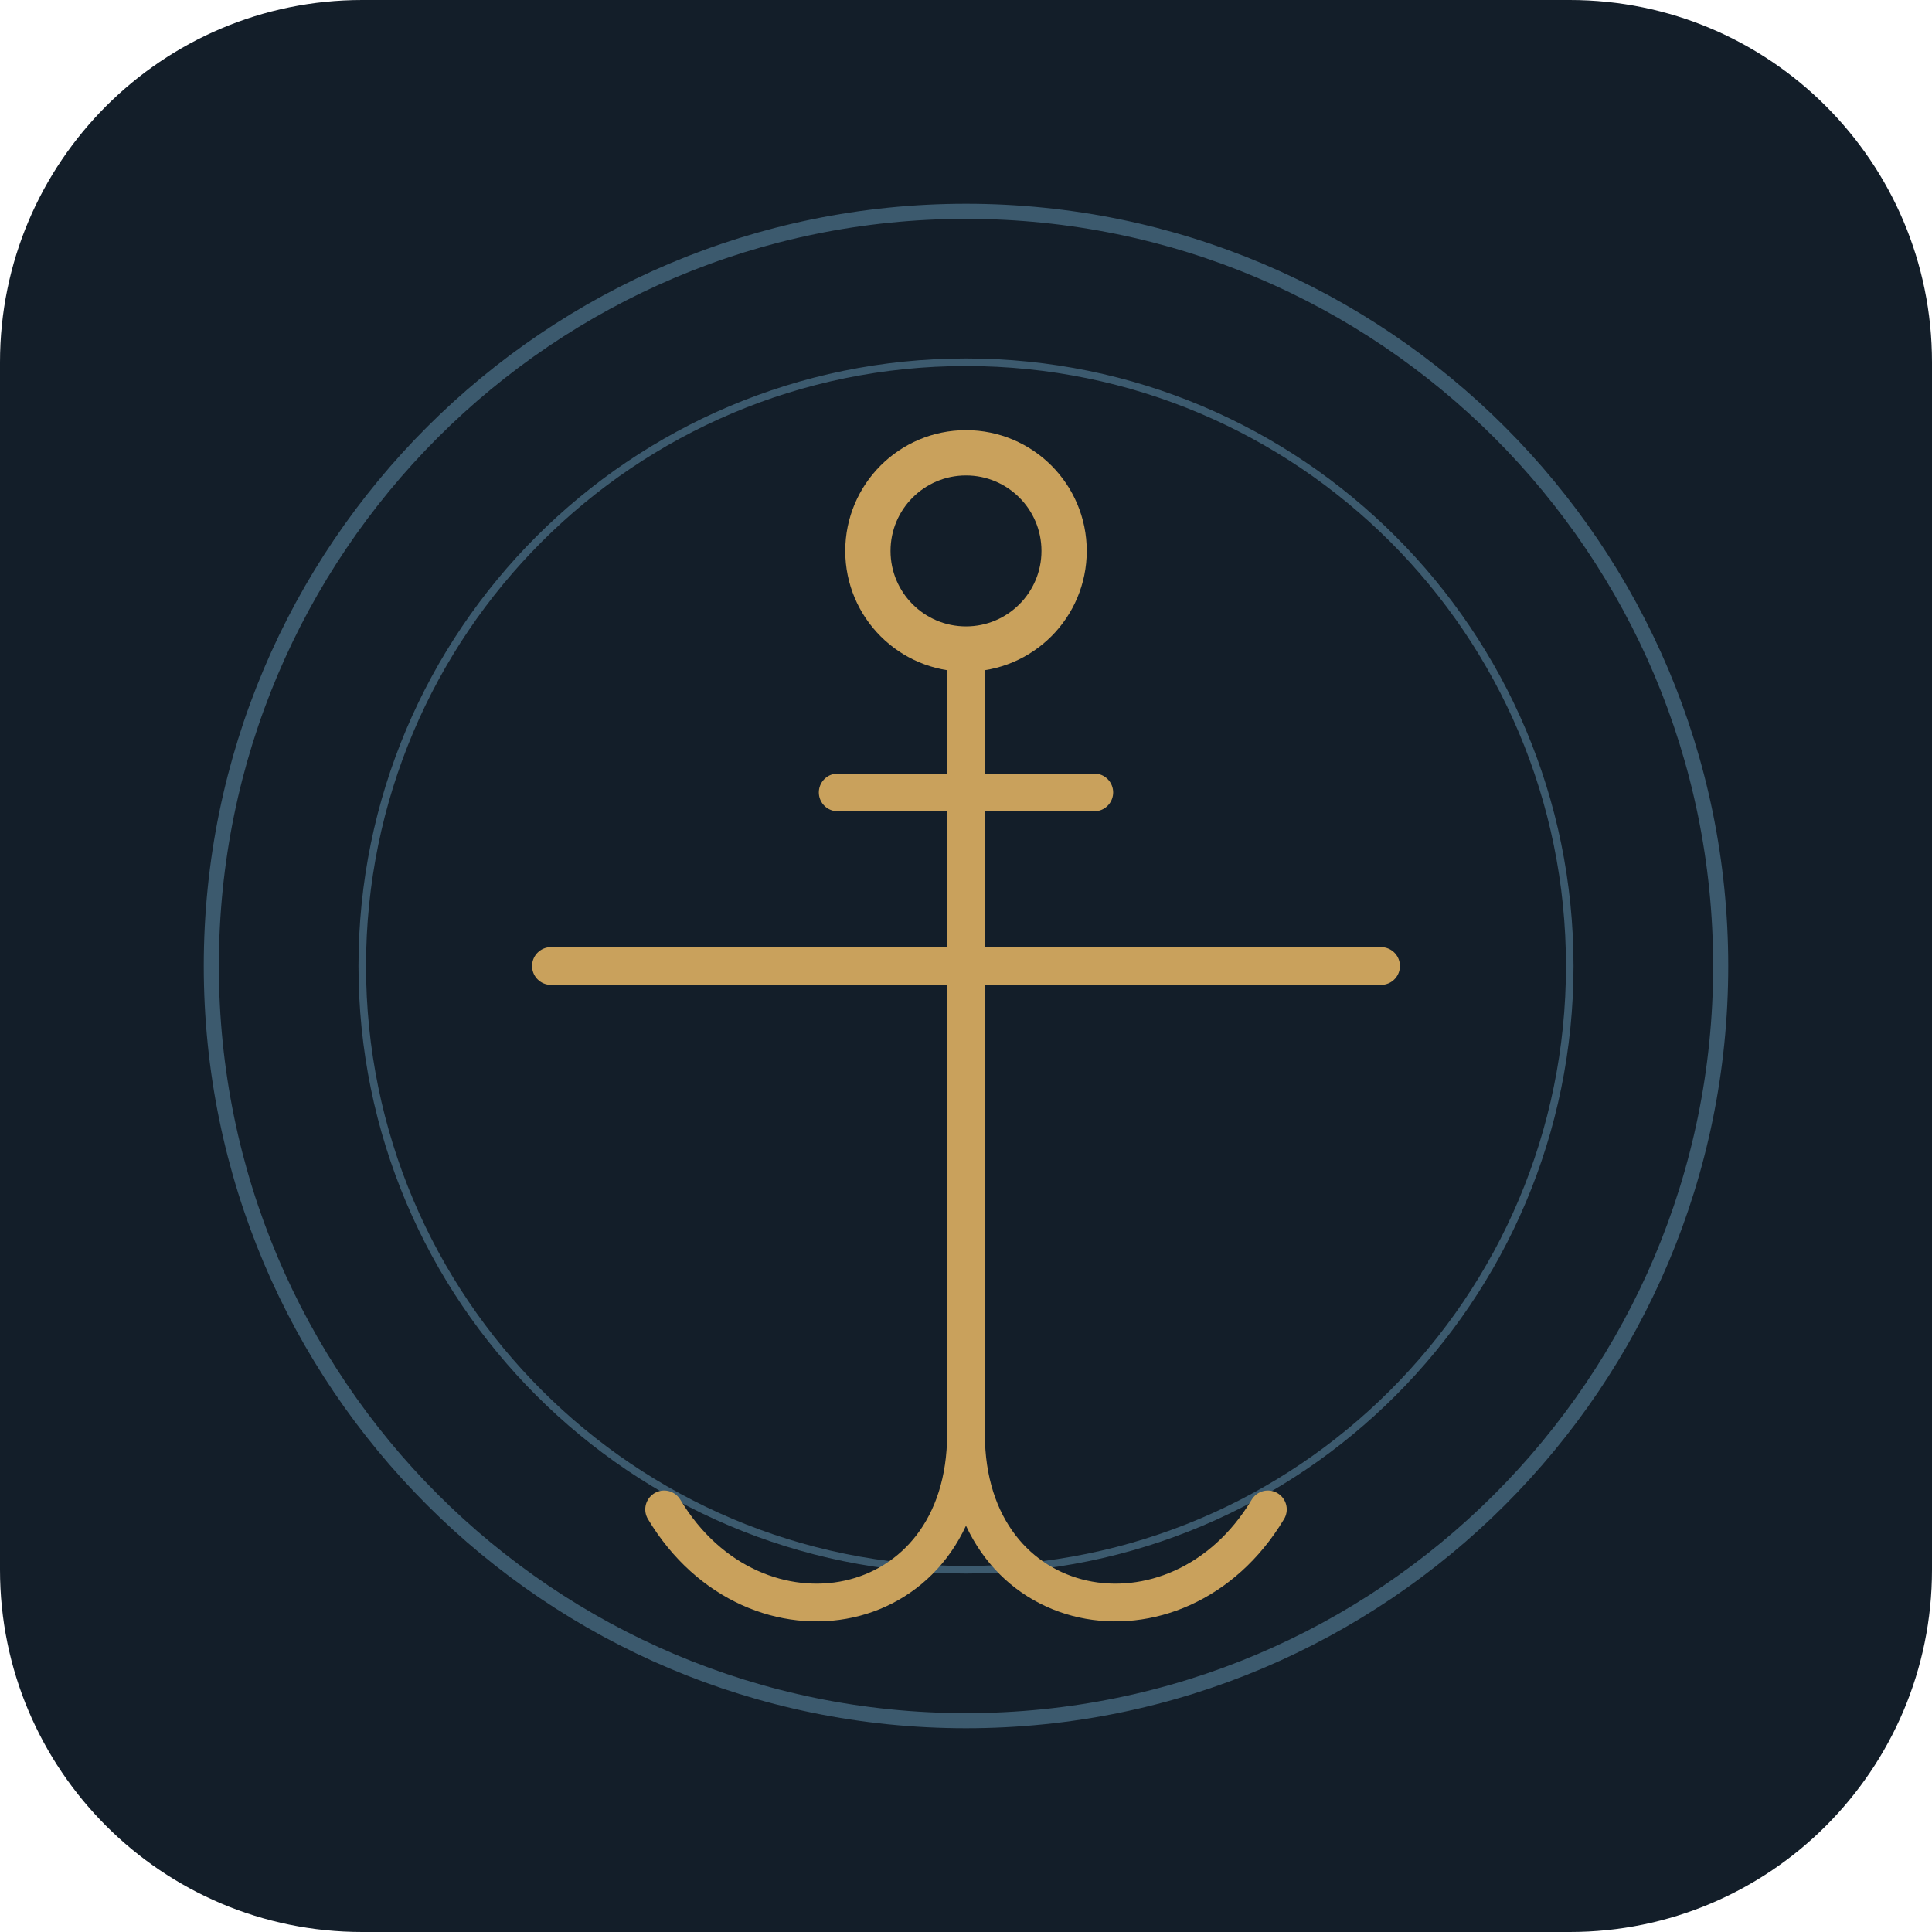
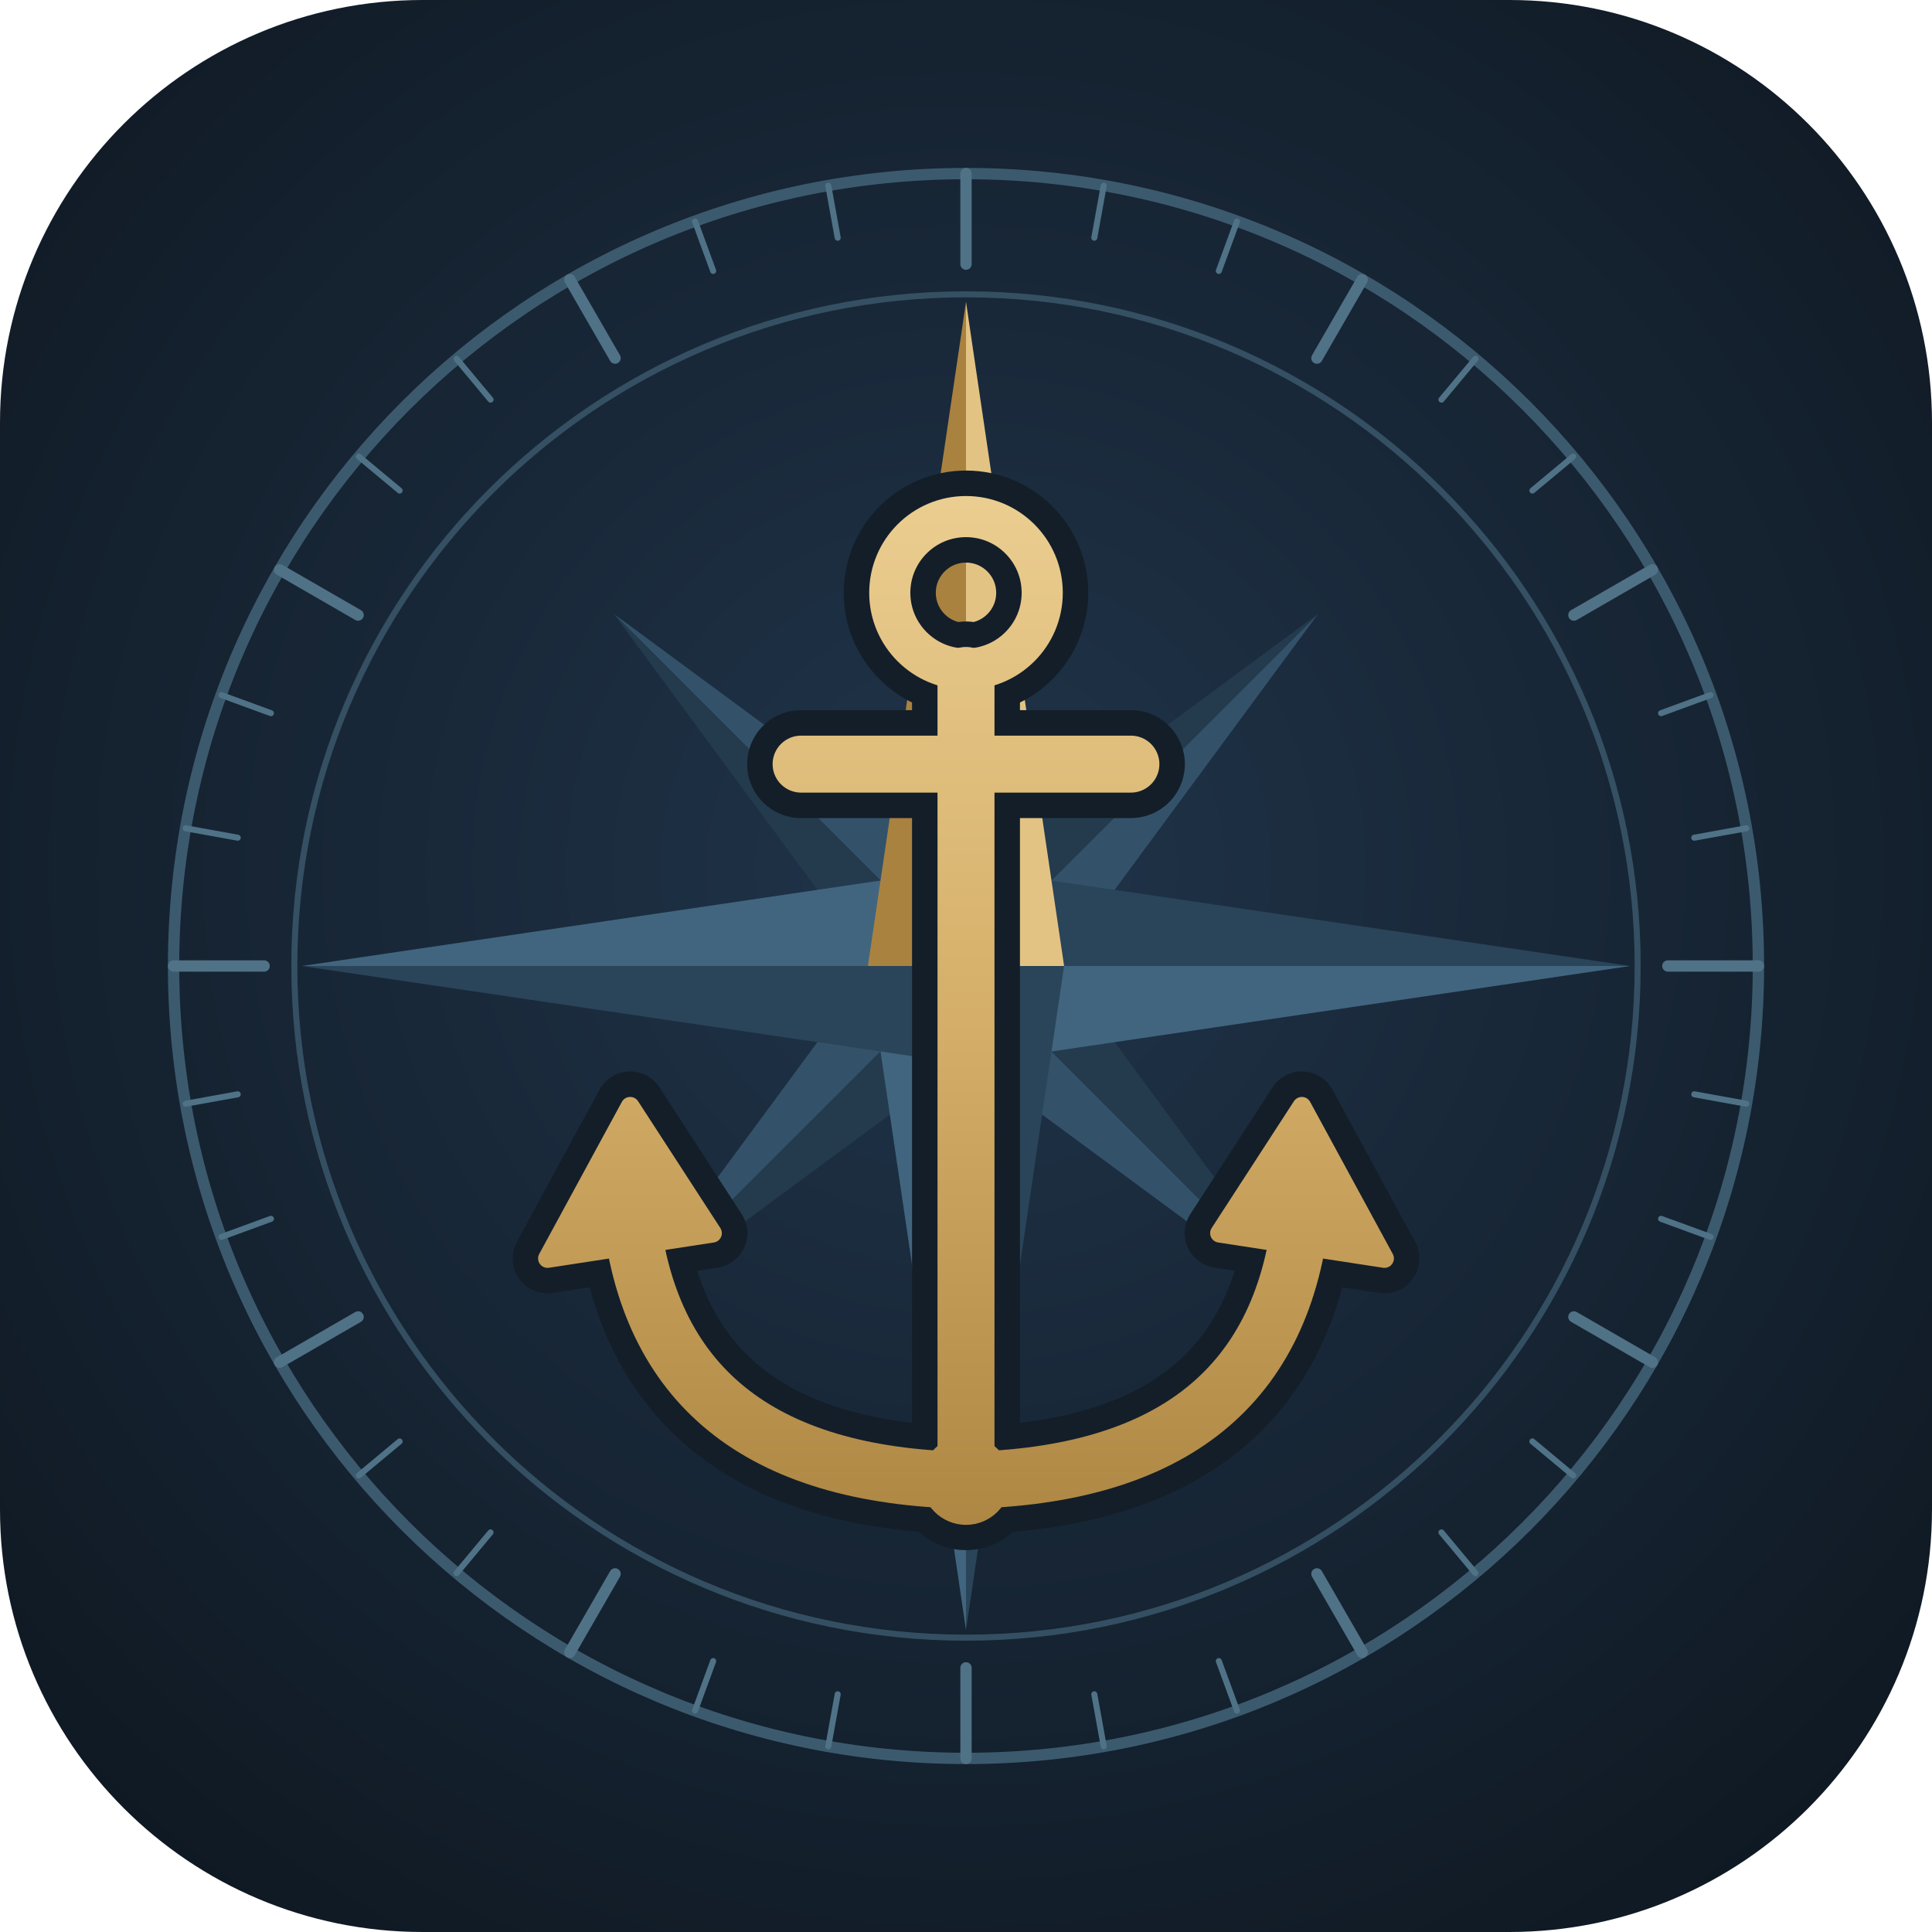
<svg xmlns="http://www.w3.org/2000/svg" viewBox="0 0 512 512">
-   <rect width="512" height="512" rx="96" fill="#131E29" />
-   <circle cx="256" cy="256" r="200" fill="none" stroke="#3C5A6E" stroke-width="4" />
-   <circle cx="256" cy="256" r="160" fill="none" stroke="#3C5A6E" stroke-width="2" />
-   <g stroke="#C9A15C" stroke-width="10" stroke-linecap="round" fill="none">
-     <circle cx="256" cy="146" r="26" fill="none" stroke-width="12" />
-     <line x1="256" y1="172" x2="256" y2="380" />
-     <line x1="146" y1="256" x2="366" y2="256" />
-     <path d="M256 380 C 256 430, 200 440, 176 400" />
-     <path d="M256 380 C 256 430, 312 440, 336 400" />
-     <line x1="222" y1="210" x2="290" y2="210" />
+   <defs>
+     <radialGradient id="bg" cx="50%" cy="45%" r="70%">
+       <stop offset="0" stop-color="#20344A" />
+       <stop offset="1" stop-color="#0E1720" />
+     </radialGradient>
+     <linearGradient id="brass" gradientUnits="userSpaceOnUse" x1="0" y1="96" x2="0" y2="420">
+       <stop offset="0" stop-color="#F0D59A" />
+       <stop offset="0.55" stop-color="#D4AE68" />
+       <stop offset="1" stop-color="#A9823F" />
+     </linearGradient>
+   </defs>
+   <rect width="512" height="512" rx="112" fill="url(#bg)" />
+   <circle cx="256" cy="256" r="210.0" fill="none" stroke="#3C5A6E" stroke-width="3.0" />
+   <circle cx="256" cy="256" r="178.0" fill="none" stroke="#3C5A6E" stroke-width="1.6" opacity="0.8" />
+   <line x1="256.0" y1="46.0" x2="256.0" y2="70.0" stroke="#4F7286" stroke-width="3.0" stroke-linecap="round" />
+   <line x1="292.5" y1="49.2" x2="290.0" y2="63.0" stroke="#4F7286" stroke-width="1.6" stroke-linecap="round" />
+   <line x1="327.8" y1="58.7" x2="323.0" y2="71.8" stroke="#4F7286" stroke-width="1.6" stroke-linecap="round" />
+   <line x1="361.0" y1="74.1" x2="349.0" y2="94.9" stroke="#4F7286" stroke-width="3.0" stroke-linecap="round" />
+   <line x1="391.0" y1="95.1" x2="382.0" y2="105.9" stroke="#4F7286" stroke-width="1.6" stroke-linecap="round" />
+   <line x1="416.9" y1="121.0" x2="406.1" y2="130.0" stroke="#4F7286" stroke-width="1.6" stroke-linecap="round" />
+   <line x1="437.9" y1="151.0" x2="417.1" y2="163.0" stroke="#4F7286" stroke-width="3.0" stroke-linecap="round" />
+   <line x1="453.3" y1="184.2" x2="440.2" y2="189.0" stroke="#4F7286" stroke-width="1.6" stroke-linecap="round" />
+   <line x1="462.8" y1="219.5" x2="449.0" y2="222.0" stroke="#4F7286" stroke-width="1.6" stroke-linecap="round" />
+   <line x1="466.0" y1="256.0" x2="442.0" y2="256.0" stroke="#4F7286" stroke-width="3.0" stroke-linecap="round" />
+   <line x1="462.8" y1="292.5" x2="449.0" y2="290.0" stroke="#4F7286" stroke-width="1.6" stroke-linecap="round" />
+   <line x1="453.3" y1="327.8" x2="440.2" y2="323.0" stroke="#4F7286" stroke-width="1.6" stroke-linecap="round" />
+   <line x1="437.9" y1="361.0" x2="417.1" y2="349.0" stroke="#4F7286" stroke-width="3.0" stroke-linecap="round" />
+   <line x1="416.9" y1="391.0" x2="406.1" y2="382.0" stroke="#4F7286" stroke-width="1.6" stroke-linecap="round" />
+   <line x1="391.0" y1="416.9" x2="382.0" y2="406.1" stroke="#4F7286" stroke-width="1.6" stroke-linecap="round" />
+   <line x1="361.0" y1="437.9" x2="349.0" y2="417.1" stroke="#4F7286" stroke-width="3.0" stroke-linecap="round" />
+   <line x1="327.8" y1="453.3" x2="323.0" y2="440.2" stroke="#4F7286" stroke-width="1.6" stroke-linecap="round" />
+   <line x1="292.5" y1="462.8" x2="290.0" y2="449.0" stroke="#4F7286" stroke-width="1.6" stroke-linecap="round" />
+   <line x1="256.0" y1="466.0" x2="256.0" y2="442.0" stroke="#4F7286" stroke-width="3.0" stroke-linecap="round" />
+   <line x1="219.5" y1="462.8" x2="222.0" y2="449.0" stroke="#4F7286" stroke-width="1.6" stroke-linecap="round" />
+   <line x1="184.2" y1="453.3" x2="189.0" y2="440.2" stroke="#4F7286" stroke-width="1.6" stroke-linecap="round" />
+   <line x1="151.0" y1="437.9" x2="163.0" y2="417.1" stroke="#4F7286" stroke-width="3.0" stroke-linecap="round" />
+   <line x1="121.0" y1="416.9" x2="130.0" y2="406.1" stroke="#4F7286" stroke-width="1.6" stroke-linecap="round" />
+   <line x1="95.1" y1="391.0" x2="105.9" y2="382.0" stroke="#4F7286" stroke-width="1.6" stroke-linecap="round" />
+   <line x1="74.1" y1="361.0" x2="94.9" y2="349.0" stroke="#4F7286" stroke-width="3.0" stroke-linecap="round" />
+   <line x1="58.7" y1="327.8" x2="71.8" y2="323.0" stroke="#4F7286" stroke-width="1.6" stroke-linecap="round" />
+   <line x1="49.2" y1="292.5" x2="63.0" y2="290.0" stroke="#4F7286" stroke-width="1.6" stroke-linecap="round" />
+   <line x1="46.0" y1="256.0" x2="70.0" y2="256.0" stroke="#4F7286" stroke-width="3.0" stroke-linecap="round" />
+   <line x1="49.2" y1="219.5" x2="63.0" y2="222.0" stroke="#4F7286" stroke-width="1.6" stroke-linecap="round" />
+   <line x1="58.7" y1="184.2" x2="71.8" y2="189.0" stroke="#4F7286" stroke-width="1.6" stroke-linecap="round" />
+   <line x1="74.1" y1="151.0" x2="94.9" y2="163.0" stroke="#4F7286" stroke-width="3.0" stroke-linecap="round" />
+   <line x1="95.1" y1="121.0" x2="105.9" y2="130.0" stroke="#4F7286" stroke-width="1.6" stroke-linecap="round" />
+   <line x1="121.0" y1="95.1" x2="130.0" y2="105.9" stroke="#4F7286" stroke-width="1.6" stroke-linecap="round" />
+   <line x1="151.0" y1="74.1" x2="163.0" y2="94.9" stroke="#4F7286" stroke-width="3.0" stroke-linecap="round" />
+   <line x1="184.2" y1="58.7" x2="189.0" y2="71.8" stroke="#4F7286" stroke-width="1.6" stroke-linecap="round" />
+   <line x1="219.5" y1="49.2" x2="222.0" y2="63.0" stroke="#4F7286" stroke-width="1.6" stroke-linecap="round" />
+   <polygon points="256,256 349.3,162.7 270.1,270.1" fill="#33526A" />
+   <polygon points="256,256 349.3,162.7 241.9,241.9" fill="#243B4E" />
+   <polygon points="256,256 349.3,349.3 241.9,270.1" fill="#33526A" />
+   <polygon points="256,256 349.3,349.3 270.1,241.9" fill="#243B4E" />
+   <polygon points="256,256 162.7,349.3 241.9,241.9" fill="#33526A" />
+   <polygon points="256,256 162.7,349.3 270.1,270.1" fill="#243B4E" />
+   <polygon points="256,256 162.7,162.7 270.1,241.9" fill="#33526A" />
+   <polygon points="256,256 162.7,162.7 241.9,270.1" fill="#243B4E" />
+   <polygon points="256,256 432.0,256.0 256.0,282.0" fill="#41657F" />
+   <polygon points="256,256 432.0,256.0 256.0,230.0" fill="#2A4559" />
+   <polygon points="256,256 256.0,432.0 230.0,256.0" fill="#41657F" />
+   <polygon points="256,256 256.0,432.0 282.0,256.0" fill="#2A4559" />
+   <polygon points="256,256 80.0,256.0 256.0,230.0" fill="#41657F" />
+   <polygon points="256,256 80.0,256.0 256.0,282.0" fill="#2A4559" />
+   <polygon points="256,256 256.0,80.0 282.0,256.0" fill="#E3C384" />
+   <polygon points="256,256 256.0,80.0 230.0,256.0" fill="#A9823F" />
+   <g stroke="#131E29" stroke-linecap="round" stroke-linejoin="round" fill="none">
+     <circle cx="256" cy="157.1" r="20.2" stroke-width="24.4" />
+     <path d="M212.3,202.5 L299.7,202.5" stroke-width="28.6" />
+     <path d="M256.0,179.0 L256.0,387.3" stroke-width="28.6" />
+     <path d="M167.0,320.1 Q173.7,390.6 256.0,392.3 Q338.3,390.6 345.0,320.1" stroke-width="28.6" />
  </g>
+   <polygon points="167.0,293.2 145.1,333.5 188.8,326.8" fill="#131E29" stroke="#131E29" stroke-width="18.5" stroke-linejoin="round" />
+   <polygon points="345.0,293.2 366.9,333.5 323.2,326.8" fill="#131E29" stroke="#131E29" stroke-width="18.5" stroke-linejoin="round" />
+   <circle cx="256" cy="392.3" r="18.5" fill="#131E29" />
+   <g stroke="url(#brass)" stroke-linecap="round" stroke-linejoin="round" fill="none">
+     <circle cx="256" cy="157.1" r="20.2" stroke-width="10.9" />
+     <path d="M212.3,202.5 L299.7,202.5" stroke-width="15.1" />
+     <path d="M256.0,179.0 L256.0,387.3" stroke-width="15.1" />
+     <path d="M167.0,320.1 Q173.7,390.6 256.0,392.3 Q338.3,390.6 345.0,320.1" stroke-width="15.1" />
+   </g>
+   <polygon points="167.0,293.2 145.1,333.5 188.8,326.8" fill="url(#brass)" stroke="url(#brass)" stroke-width="5.0" stroke-linejoin="round" />
+   <polygon points="345.0,293.2 366.9,333.5 323.2,326.8" fill="url(#brass)" stroke="url(#brass)" stroke-width="5.0" stroke-linejoin="round" />
+   <circle cx="256" cy="392.3" r="11.8" fill="url(#brass)" />
</svg>
